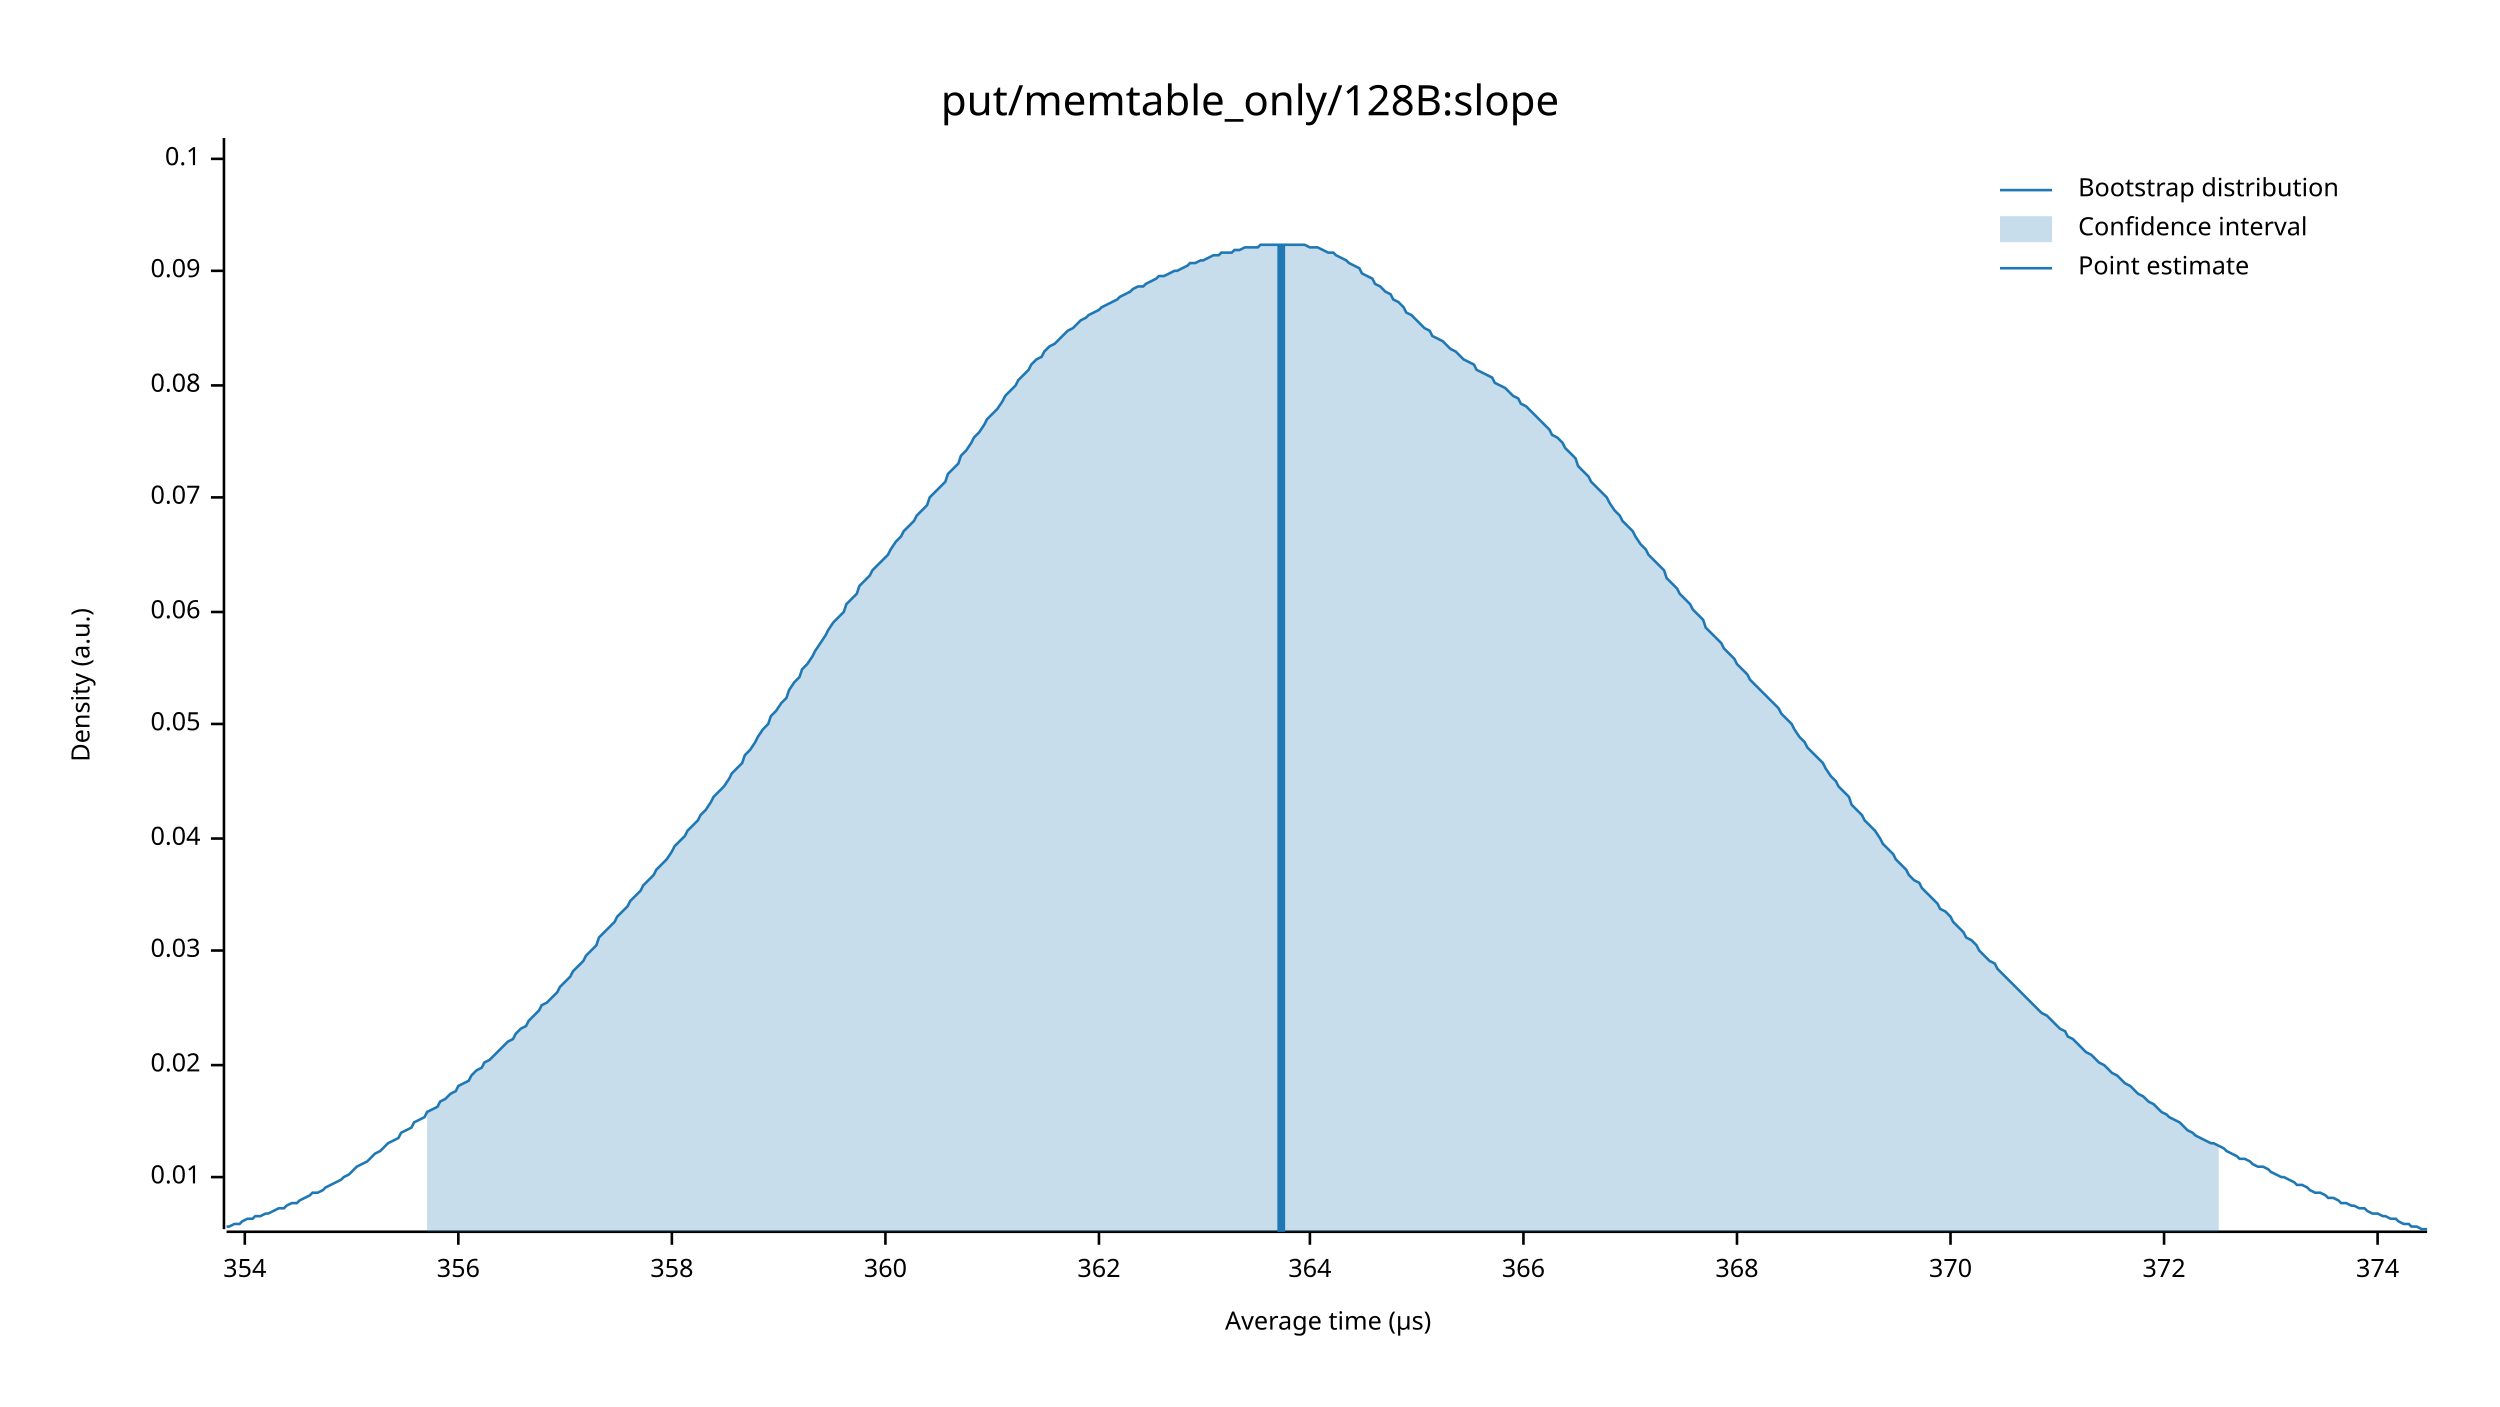
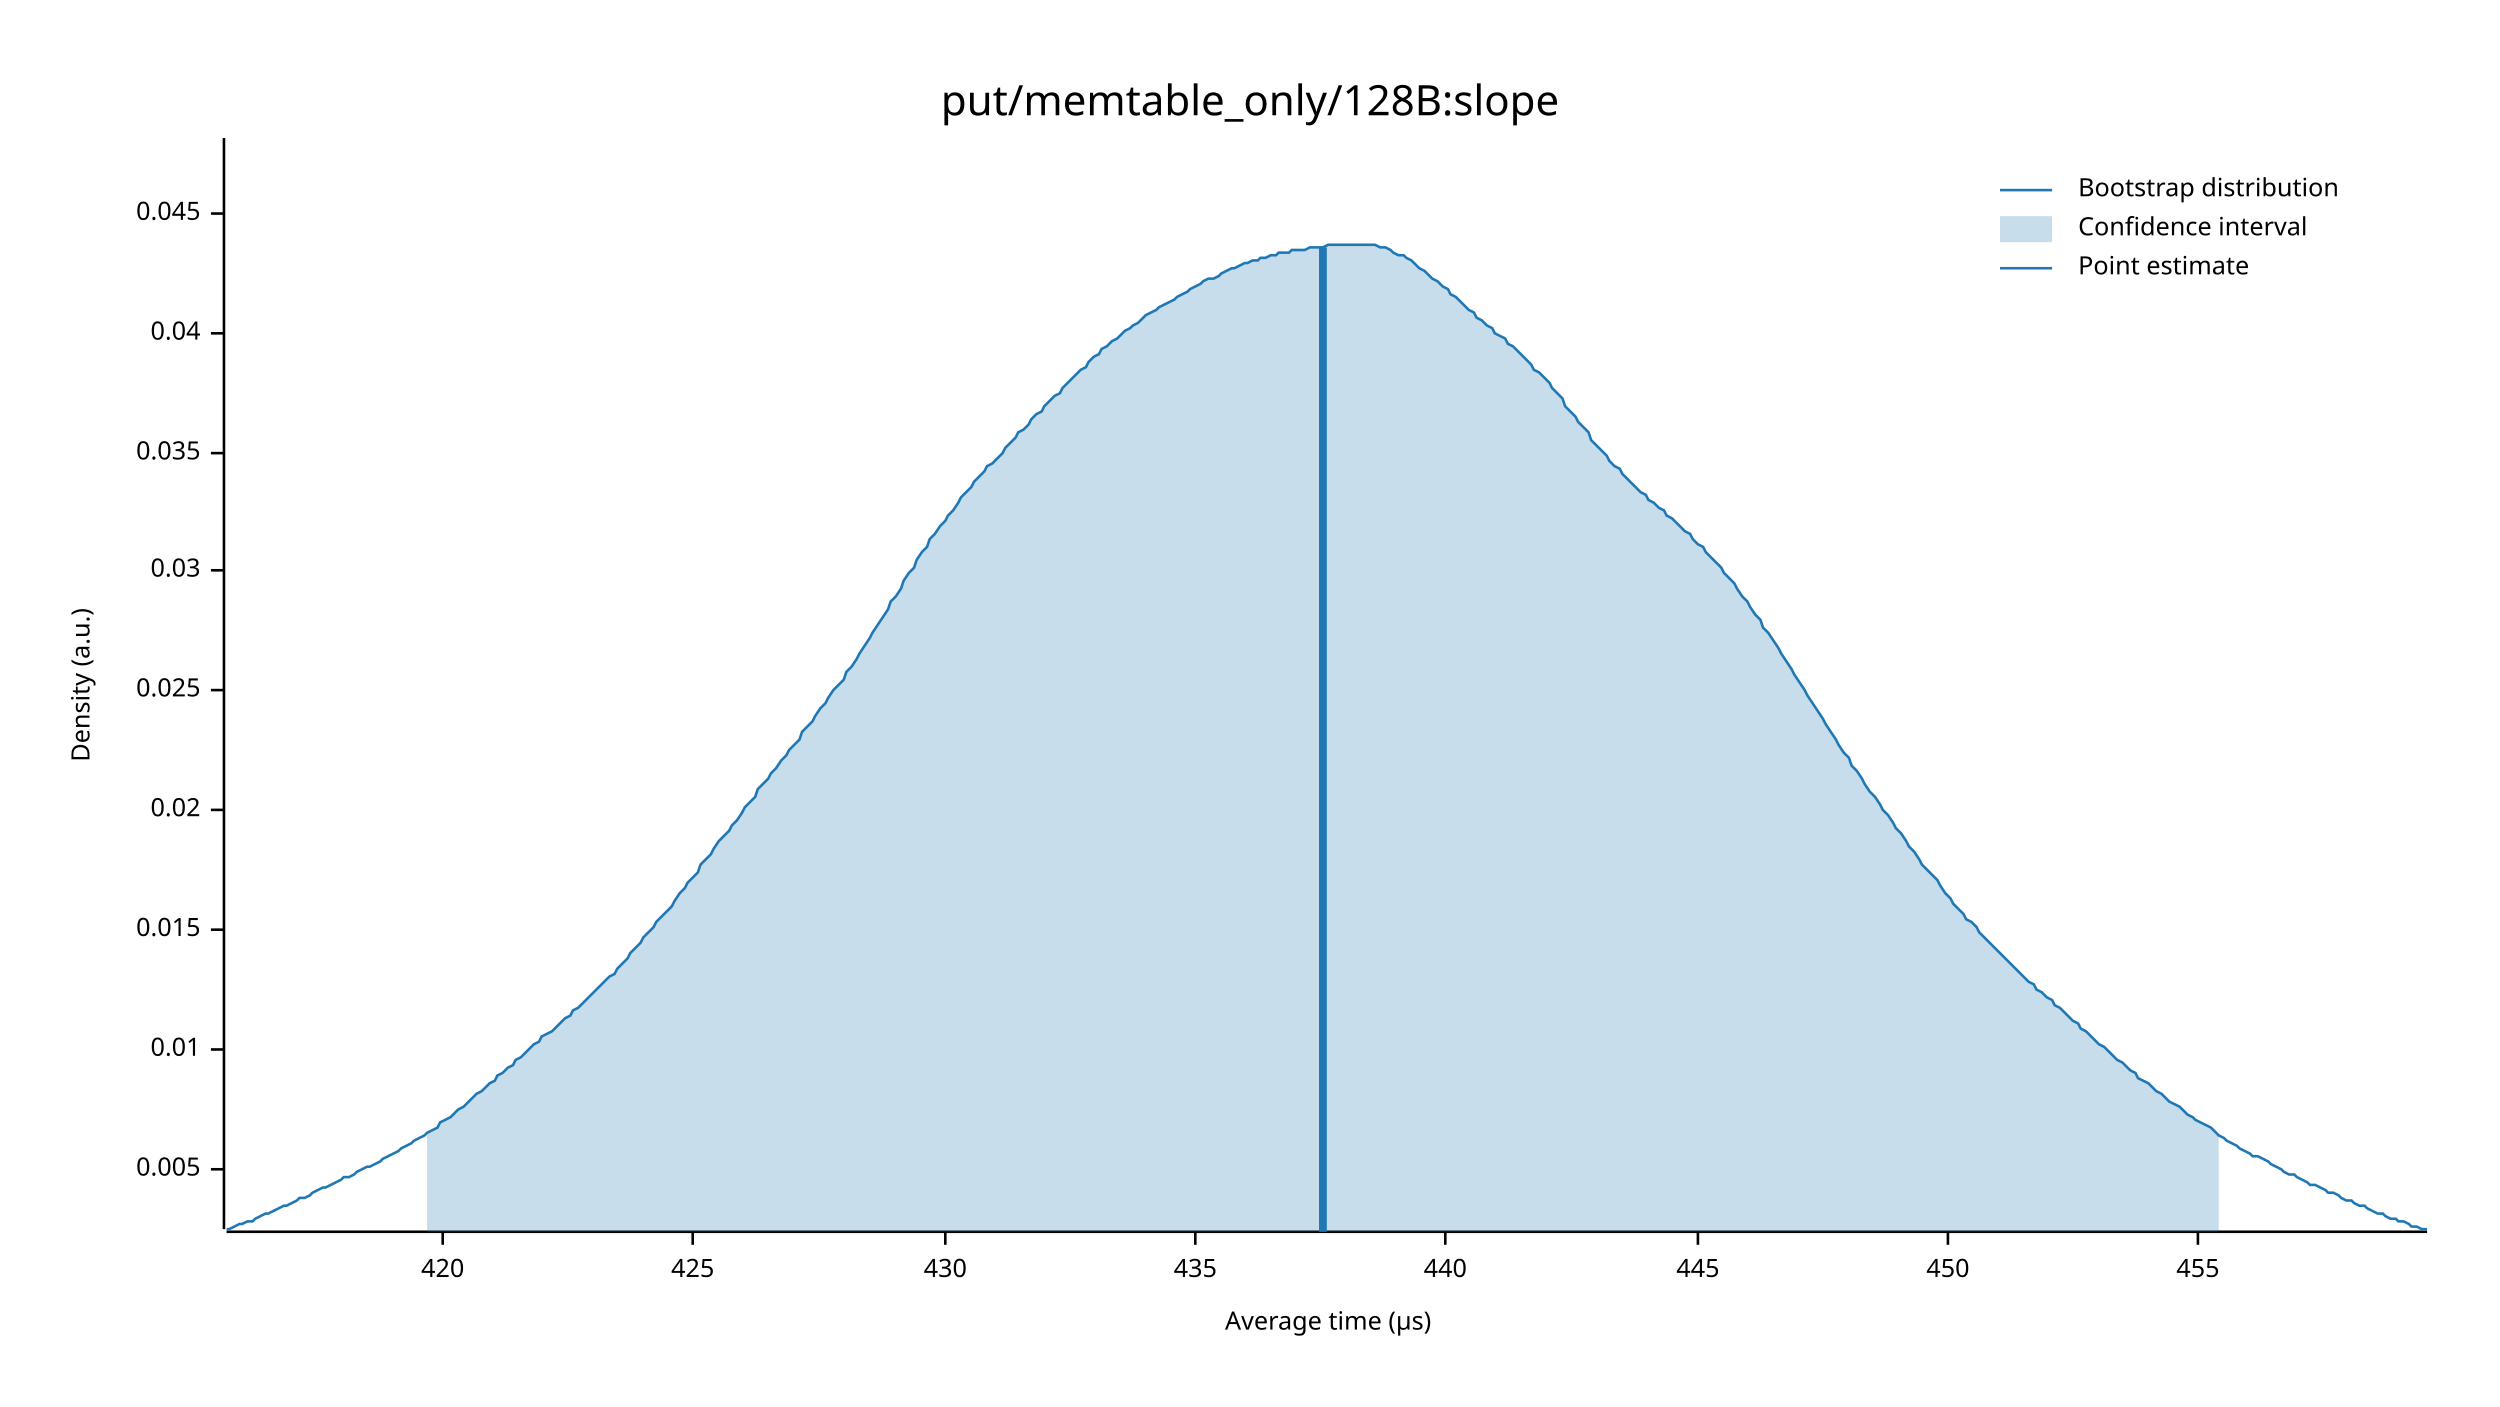
<svg xmlns="http://www.w3.org/2000/svg" width="960" height="540" viewBox="0 0 960 540">
  <text x="480" y="32" dy="0.76em" text-anchor="middle" font-family="sans-serif" font-size="16.129" opacity="1" fill="#000000">
put/memtable_only/128B:slope
</text>
  <text x="27" y="263" dy="0.76em" text-anchor="middle" font-family="sans-serif" font-size="9.677" opacity="1" fill="#000000" transform="rotate(270, 27, 263)">
Density (a.u.)
</text>
  <text x="510" y="513" dy="-0.5ex" text-anchor="middle" font-family="sans-serif" font-size="9.677" opacity="1" fill="#000000">
Average time (µs)
</text>
  <polyline fill="none" opacity="1" stroke="#000000" stroke-width="1" points="86,53 86,472 " />
-   <text x="77" y="452" dy="0.5ex" text-anchor="end" font-family="sans-serif" font-size="9.677" opacity="1" fill="#000000">
+   <text x="77" y="449" dy="0.5ex" text-anchor="end" font-family="sans-serif" font-size="9.677" opacity="1" fill="#000000">
+ 0.005
+ </text>
+   <polyline fill="none" opacity="1" stroke="#000000" stroke-width="1" points="81,449 86,449 " />
+   <text x="77" y="403" dy="0.5ex" text-anchor="end" font-family="sans-serif" font-size="9.677" opacity="1" fill="#000000">
0.01
</text>
-   <polyline fill="none" opacity="1" stroke="#000000" stroke-width="1" points="81,452 86,452 " />
-   <text x="77" y="409" dy="0.5ex" text-anchor="end" font-family="sans-serif" font-size="9.677" opacity="1" fill="#000000">
+   <polyline fill="none" opacity="1" stroke="#000000" stroke-width="1" points="81,403 86,403 " />
+   <text x="77" y="357" dy="0.5ex" text-anchor="end" font-family="sans-serif" font-size="9.677" opacity="1" fill="#000000">
+ 0.015
+ </text>
+   <polyline fill="none" opacity="1" stroke="#000000" stroke-width="1" points="81,357 86,357 " />
+   <text x="77" y="311" dy="0.5ex" text-anchor="end" font-family="sans-serif" font-size="9.677" opacity="1" fill="#000000">
0.02
</text>
-   <polyline fill="none" opacity="1" stroke="#000000" stroke-width="1" points="81,409 86,409 " />
-   <text x="77" y="365" dy="0.5ex" text-anchor="end" font-family="sans-serif" font-size="9.677" opacity="1" fill="#000000">
+   <polyline fill="none" opacity="1" stroke="#000000" stroke-width="1" points="81,311 86,311 " />
+   <text x="77" y="265" dy="0.5ex" text-anchor="end" font-family="sans-serif" font-size="9.677" opacity="1" fill="#000000">
+ 0.025
+ </text>
+   <polyline fill="none" opacity="1" stroke="#000000" stroke-width="1" points="81,265 86,265 " />
+   <text x="77" y="219" dy="0.5ex" text-anchor="end" font-family="sans-serif" font-size="9.677" opacity="1" fill="#000000">
0.03
</text>
-   <polyline fill="none" opacity="1" stroke="#000000" stroke-width="1" points="81,365 86,365 " />
-   <text x="77" y="322" dy="0.5ex" text-anchor="end" font-family="sans-serif" font-size="9.677" opacity="1" fill="#000000">
+   <polyline fill="none" opacity="1" stroke="#000000" stroke-width="1" points="81,219 86,219 " />
+   <text x="77" y="174" dy="0.5ex" text-anchor="end" font-family="sans-serif" font-size="9.677" opacity="1" fill="#000000">
+ 0.035
+ </text>
+   <polyline fill="none" opacity="1" stroke="#000000" stroke-width="1" points="81,174 86,174 " />
+   <text x="77" y="128" dy="0.5ex" text-anchor="end" font-family="sans-serif" font-size="9.677" opacity="1" fill="#000000">
0.04
</text>
-   <polyline fill="none" opacity="1" stroke="#000000" stroke-width="1" points="81,322 86,322 " />
-   <text x="77" y="278" dy="0.5ex" text-anchor="end" font-family="sans-serif" font-size="9.677" opacity="1" fill="#000000">
- 0.05
+   <polyline fill="none" opacity="1" stroke="#000000" stroke-width="1" points="81,128 86,128 " />
+   <text x="77" y="82" dy="0.5ex" text-anchor="end" font-family="sans-serif" font-size="9.677" opacity="1" fill="#000000">
+ 0.045
</text>
-   <polyline fill="none" opacity="1" stroke="#000000" stroke-width="1" points="81,278 86,278 " />
-   <text x="77" y="235" dy="0.5ex" text-anchor="end" font-family="sans-serif" font-size="9.677" opacity="1" fill="#000000">
- 0.06
+   <polyline fill="none" opacity="1" stroke="#000000" stroke-width="1" points="81,82 86,82 " />
+   <polyline fill="none" opacity="1" stroke="#000000" stroke-width="1" points="87,473 932,473 " />
+   <text x="170" y="483" dy="0.76em" text-anchor="middle" font-family="sans-serif" font-size="9.677" opacity="1" fill="#000000">
+ 420
</text>
-   <polyline fill="none" opacity="1" stroke="#000000" stroke-width="1" points="81,235 86,235 " />
-   <text x="77" y="191" dy="0.5ex" text-anchor="end" font-family="sans-serif" font-size="9.677" opacity="1" fill="#000000">
- 0.07
+   <polyline fill="none" opacity="1" stroke="#000000" stroke-width="1" points="170,473 170,478 " />
+   <text x="266" y="483" dy="0.76em" text-anchor="middle" font-family="sans-serif" font-size="9.677" opacity="1" fill="#000000">
+ 425
</text>
-   <polyline fill="none" opacity="1" stroke="#000000" stroke-width="1" points="81,191 86,191 " />
-   <text x="77" y="148" dy="0.5ex" text-anchor="end" font-family="sans-serif" font-size="9.677" opacity="1" fill="#000000">
- 0.08
+   <polyline fill="none" opacity="1" stroke="#000000" stroke-width="1" points="266,473 266,478 " />
+   <text x="363" y="483" dy="0.76em" text-anchor="middle" font-family="sans-serif" font-size="9.677" opacity="1" fill="#000000">
+ 430
</text>
-   <polyline fill="none" opacity="1" stroke="#000000" stroke-width="1" points="81,148 86,148 " />
-   <text x="77" y="104" dy="0.5ex" text-anchor="end" font-family="sans-serif" font-size="9.677" opacity="1" fill="#000000">
- 0.09
+   <polyline fill="none" opacity="1" stroke="#000000" stroke-width="1" points="363,473 363,478 " />
+   <text x="459" y="483" dy="0.76em" text-anchor="middle" font-family="sans-serif" font-size="9.677" opacity="1" fill="#000000">
+ 435
</text>
-   <polyline fill="none" opacity="1" stroke="#000000" stroke-width="1" points="81,104 86,104 " />
-   <text x="77" y="61" dy="0.5ex" text-anchor="end" font-family="sans-serif" font-size="9.677" opacity="1" fill="#000000">
- 0.1
+   <polyline fill="none" opacity="1" stroke="#000000" stroke-width="1" points="459,473 459,478 " />
+   <text x="555" y="483" dy="0.76em" text-anchor="middle" font-family="sans-serif" font-size="9.677" opacity="1" fill="#000000">
+ 440
</text>
-   <polyline fill="none" opacity="1" stroke="#000000" stroke-width="1" points="81,61 86,61 " />
-   <polyline fill="none" opacity="1" stroke="#000000" stroke-width="1" points="87,473 932,473 " />
-   <text x="94" y="483" dy="0.76em" text-anchor="middle" font-family="sans-serif" font-size="9.677" opacity="1" fill="#000000">
- 354
+   <polyline fill="none" opacity="1" stroke="#000000" stroke-width="1" points="555,473 555,478 " />
+   <text x="652" y="483" dy="0.76em" text-anchor="middle" font-family="sans-serif" font-size="9.677" opacity="1" fill="#000000">
+ 445
</text>
-   <polyline fill="none" opacity="1" stroke="#000000" stroke-width="1" points="94,473 94,478 " />
-   <text x="176" y="483" dy="0.76em" text-anchor="middle" font-family="sans-serif" font-size="9.677" opacity="1" fill="#000000">
- 356
+   <polyline fill="none" opacity="1" stroke="#000000" stroke-width="1" points="652,473 652,478 " />
+   <text x="748" y="483" dy="0.76em" text-anchor="middle" font-family="sans-serif" font-size="9.677" opacity="1" fill="#000000">
+ 450
</text>
-   <polyline fill="none" opacity="1" stroke="#000000" stroke-width="1" points="176,473 176,478 " />
-   <text x="258" y="483" dy="0.76em" text-anchor="middle" font-family="sans-serif" font-size="9.677" opacity="1" fill="#000000">
- 358
+   <polyline fill="none" opacity="1" stroke="#000000" stroke-width="1" points="748,473 748,478 " />
+   <text x="844" y="483" dy="0.76em" text-anchor="middle" font-family="sans-serif" font-size="9.677" opacity="1" fill="#000000">
+ 455
</text>
-   <polyline fill="none" opacity="1" stroke="#000000" stroke-width="1" points="258,473 258,478 " />
-   <text x="340" y="483" dy="0.76em" text-anchor="middle" font-family="sans-serif" font-size="9.677" opacity="1" fill="#000000">
- 360
- </text>
-   <polyline fill="none" opacity="1" stroke="#000000" stroke-width="1" points="340,473 340,478 " />
-   <text x="422" y="483" dy="0.76em" text-anchor="middle" font-family="sans-serif" font-size="9.677" opacity="1" fill="#000000">
- 362
- </text>
-   <polyline fill="none" opacity="1" stroke="#000000" stroke-width="1" points="422,473 422,478 " />
-   <text x="503" y="483" dy="0.76em" text-anchor="middle" font-family="sans-serif" font-size="9.677" opacity="1" fill="#000000">
- 364
- </text>
-   <polyline fill="none" opacity="1" stroke="#000000" stroke-width="1" points="503,473 503,478 " />
-   <text x="585" y="483" dy="0.76em" text-anchor="middle" font-family="sans-serif" font-size="9.677" opacity="1" fill="#000000">
- 366
- </text>
-   <polyline fill="none" opacity="1" stroke="#000000" stroke-width="1" points="585,473 585,478 " />
-   <text x="667" y="483" dy="0.76em" text-anchor="middle" font-family="sans-serif" font-size="9.677" opacity="1" fill="#000000">
- 368
- </text>
-   <polyline fill="none" opacity="1" stroke="#000000" stroke-width="1" points="667,473 667,478 " />
-   <text x="749" y="483" dy="0.76em" text-anchor="middle" font-family="sans-serif" font-size="9.677" opacity="1" fill="#000000">
- 370
- </text>
-   <polyline fill="none" opacity="1" stroke="#000000" stroke-width="1" points="749,473 749,478 " />
-   <text x="831" y="483" dy="0.76em" text-anchor="middle" font-family="sans-serif" font-size="9.677" opacity="1" fill="#000000">
- 372
- </text>
-   <polyline fill="none" opacity="1" stroke="#000000" stroke-width="1" points="831,473 831,478 " />
-   <text x="913" y="483" dy="0.76em" text-anchor="middle" font-family="sans-serif" font-size="9.677" opacity="1" fill="#000000">
- 374
- </text>
-   <polyline fill="none" opacity="1" stroke="#000000" stroke-width="1" points="913,473 913,478 " />
-   <polyline fill="none" opacity="1" stroke="#1F78B4" stroke-width="1" points="87,471 88,471 90,470 92,470 93,469 95,468 97,468 98,467 100,467 102,466 103,466 105,465 107,464 109,464 110,463 112,462 114,462 115,461 117,460 119,459 120,458 122,458 124,457 125,456 127,455 129,454 131,453 132,452 134,451 136,449 137,448 139,447 141,446 142,445 144,443 146,442 147,441 149,439 151,438 153,437 154,435 156,434 158,433 159,431 161,430 163,429 164,427 166,426 168,425 169,423 171,422 173,420 175,419 176,417 178,416 180,415 181,413 183,411 185,410 186,408 188,407 190,405 191,404 193,402 195,400 197,399 198,397 200,395 202,394 203,392 205,390 207,388 208,386 210,385 212,383 214,381 215,379 217,377 219,375 220,373 222,371 224,369 225,367 227,365 229,363 230,360 232,358 234,356 236,354 237,352 239,350 241,348 242,346 244,344 246,342 247,340 249,338 251,336 252,334 254,332 256,330 258,327 259,325 261,323 263,321 264,319 266,317 268,315 269,313 271,311 273,308 274,306 276,304 278,302 280,299 281,297 283,295 285,293 286,290 288,288 290,285 291,283 293,280 295,278 296,275 298,273 300,270 302,268 303,265 305,262 307,260 308,257 310,255 312,252 313,250 315,247 317,244 318,242 320,239 322,237 324,235 325,232 327,230 329,228 330,225 332,223 334,221 335,219 337,217 339,215 341,213 342,211 344,208 346,206 347,204 349,202 351,200 352,198 354,196 356,194 357,191 359,189 361,187 363,185 364,182 366,180 368,178 369,175 371,173 373,170 374,168 376,166 378,163 379,161 381,159 383,157 385,154 386,152 388,150 390,148 391,146 393,144 395,142 396,140 398,138 400,137 401,135 403,133 405,132 407,130 408,129 410,127 412,126 413,125 415,123 417,122 418,121 420,120 422,119 423,118 425,117 427,116 429,115 430,114 432,113 434,112 435,111 437,110 439,110 440,109 442,108 444,107 445,106 447,106 449,105 451,104 452,104 454,103 456,102 457,101 459,101 461,100 462,100 464,99 466,98 468,98 469,97 471,97 473,97 474,96 476,96 478,95 479,95 481,95 483,95 484,94 486,94 488,94 490,94 491,94 493,94 495,94 496,94 498,94 500,94 501,94 503,95 505,95 506,95 508,96 510,97 512,97 513,98 515,99 517,100 518,101 520,102 522,103 523,105 525,106 527,107 528,109 530,110 532,112 534,113 535,115 537,116 539,118 540,120 542,121 544,123 545,124 547,126 549,127 550,129 552,130 554,131 556,133 557,134 559,135 561,137 562,138 564,139 566,140 567,142 569,143 571,144 573,145 574,147 576,148 578,149 579,150 581,152 583,153 584,155 586,156 588,158 589,159 591,161 593,163 595,165 596,167 598,168 600,170 601,172 603,174 605,176 606,179 608,181 610,183 611,185 613,187 615,189 617,191 618,193 620,196 622,198 623,200 625,202 627,204 628,206 630,209 632,211 633,213 635,215 637,217 639,219 640,222 642,224 644,226 645,228 647,230 649,232 650,234 652,236 654,238 655,241 657,243 659,245 661,247 662,249 664,251 666,253 667,255 669,257 671,259 672,261 674,263 676,265 677,266 679,268 681,270 683,272 684,274 686,276 688,278 689,280 691,283 693,285 694,287 696,289 698,291 700,293 701,295 703,298 705,300 706,302 708,304 710,306 711,309 713,311 715,313 716,315 718,317 720,319 722,322 723,324 725,326 727,328 728,330 730,332 732,334 733,336 735,338 737,339 738,341 740,343 742,345 744,347 745,349 747,350 749,352 750,354 752,356 754,358 755,360 757,361 759,363 760,365 762,367 764,369 766,370 767,372 769,374 771,376 772,377 774,379 776,381 777,382 779,384 781,386 782,387 784,389 786,390 788,392 789,393 791,395 793,396 794,398 796,399 798,401 799,402 801,404 803,405 804,406 806,408 808,409 810,411 811,412 813,413 815,415 816,416 818,417 820,419 821,420 823,421 825,423 827,424 828,425 830,427 832,428 833,429 835,430 837,431 838,432 840,434 842,435 843,436 845,437 847,438 849,439 850,439 852,440 854,441 855,442 857,443 859,444 860,445 862,445 864,446 865,447 867,448 869,448 871,449 872,450 874,451 876,452 877,452 879,453 881,454 882,455 884,455 886,456 887,457 889,458 891,458 893,459 894,460 896,460 898,461 899,462 901,462 903,463 904,463 906,464 908,464 909,465 911,466 913,466 915,467 916,467 918,468 920,468 921,469 923,470 925,470 926,471 928,471 930,472 932,472 " />
-   <polygon opacity="0.25" fill="#1F78B4" points="164,427 166,426 168,425 169,423 171,422 173,420 175,419 176,417 178,416 180,415 181,413 183,411 185,410 186,408 188,407 190,405 191,404 193,402 195,400 197,399 198,397 200,395 202,394 203,392 205,390 207,388 208,386 210,385 212,383 214,381 215,379 217,377 219,375 220,373 222,371 224,369 225,367 227,365 229,363 230,360 232,358 234,356 236,354 237,352 239,350 241,348 242,346 244,344 246,342 247,340 249,338 251,336 252,334 254,332 256,330 258,327 259,325 261,323 263,321 264,319 266,317 268,315 269,313 271,311 273,308 274,306 276,304 278,302 280,299 281,297 283,295 285,293 286,290 288,288 290,285 291,283 293,280 295,278 296,275 298,273 300,270 302,268 303,265 305,262 307,260 308,257 310,255 312,252 313,250 315,247 317,244 318,242 320,239 322,237 324,235 325,232 327,230 329,228 330,225 332,223 334,221 335,219 337,217 339,215 341,213 342,211 344,208 346,206 347,204 349,202 351,200 352,198 354,196 356,194 357,191 359,189 361,187 363,185 364,182 366,180 368,178 369,175 371,173 373,170 374,168 376,166 378,163 379,161 381,159 383,157 385,154 386,152 388,150 390,148 391,146 393,144 395,142 396,140 398,138 400,137 401,135 403,133 405,132 407,130 408,129 410,127 412,126 413,125 415,123 417,122 418,121 420,120 422,119 423,118 425,117 427,116 429,115 430,114 432,113 434,112 435,111 437,110 439,110 440,109 442,108 444,107 445,106 447,106 449,105 451,104 452,104 454,103 456,102 457,101 459,101 461,100 462,100 464,99 466,98 468,98 469,97 471,97 473,97 474,96 476,96 478,95 479,95 481,95 483,95 484,94 486,94 488,94 490,94 491,94 493,94 495,94 496,94 498,94 500,94 501,94 503,95 505,95 506,95 508,96 510,97 512,97 513,98 515,99 517,100 518,101 520,102 522,103 523,105 525,106 527,107 528,109 530,110 532,112 534,113 535,115 537,116 539,118 540,120 542,121 544,123 545,124 547,126 549,127 550,129 552,130 554,131 556,133 557,134 559,135 561,137 562,138 564,139 566,140 567,142 569,143 571,144 573,145 574,147 576,148 578,149 579,150 581,152 583,153 584,155 586,156 588,158 589,159 591,161 593,163 595,165 596,167 598,168 600,170 601,172 603,174 605,176 606,179 608,181 610,183 611,185 613,187 615,189 617,191 618,193 620,196 622,198 623,200 625,202 627,204 628,206 630,209 632,211 633,213 635,215 637,217 639,219 640,222 642,224 644,226 645,228 647,230 649,232 650,234 652,236 654,238 655,241 657,243 659,245 661,247 662,249 664,251 666,253 667,255 669,257 671,259 672,261 674,263 676,265 677,266 679,268 681,270 683,272 684,274 686,276 688,278 689,280 691,283 693,285 694,287 696,289 698,291 700,293 701,295 703,298 705,300 706,302 708,304 710,306 711,309 713,311 715,313 716,315 718,317 720,319 722,322 723,324 725,326 727,328 728,330 730,332 732,334 733,336 735,338 737,339 738,341 740,343 742,345 744,347 745,349 747,350 749,352 750,354 752,356 754,358 755,360 757,361 759,363 760,365 762,367 764,369 766,370 767,372 769,374 771,376 772,377 774,379 776,381 777,382 779,384 781,386 782,387 784,389 786,390 788,392 789,393 791,395 793,396 794,398 796,399 798,401 799,402 801,404 803,405 804,406 806,408 808,409 810,411 811,412 813,413 815,415 816,416 818,417 820,419 821,420 823,421 825,423 827,424 828,425 830,427 832,428 833,429 835,430 837,431 838,432 840,434 842,435 843,436 845,437 847,438 849,439 850,439 852,440 852,473 164,473 " />
-   <polyline fill="none" opacity="1" stroke="#1F78B4" stroke-width="3" points="492,473 492,94 " />
+   <polyline fill="none" opacity="1" stroke="#000000" stroke-width="1" points="844,473 844,478 " />
+   <polyline fill="none" opacity="1" stroke="#1F78B4" stroke-width="1" points="87,472 88,472 90,471 92,470 93,470 95,469 97,469 98,468 100,467 102,466 103,466 105,465 107,464 109,463 110,463 112,462 114,461 115,460 117,460 119,459 120,458 122,457 124,456 125,456 127,455 129,454 131,453 132,452 134,452 136,451 137,450 139,449 141,448 142,448 144,447 146,446 147,445 149,444 151,443 153,442 154,441 156,440 158,439 159,438 161,437 163,436 164,435 166,434 168,433 169,431 171,430 173,429 175,427 176,426 178,425 180,423 181,422 183,420 185,419 186,418 188,416 190,415 191,413 193,412 195,410 197,409 198,407 200,406 202,404 203,403 205,401 207,400 208,398 210,397 212,396 214,394 215,393 217,391 219,390 220,388 222,387 224,385 225,384 227,382 229,380 230,379 232,377 234,375 236,374 237,372 239,370 241,368 242,366 244,364 246,362 247,360 249,358 251,356 252,354 254,352 256,350 258,348 259,346 261,343 263,341 264,339 266,337 268,335 269,332 271,330 273,328 274,326 276,323 278,321 280,319 281,317 283,315 285,312 286,310 288,308 290,306 291,303 293,301 295,299 296,297 298,295 300,292 302,290 303,288 305,286 307,284 308,281 310,279 312,277 313,275 315,272 317,270 318,268 320,265 322,263 324,261 325,258 327,256 329,253 330,251 332,248 334,245 335,243 337,240 339,237 341,234 342,231 344,229 346,226 347,223 349,220 351,218 352,215 354,212 356,210 357,207 359,205 361,202 363,200 364,198 366,196 368,193 369,191 371,189 373,187 374,185 376,183 378,181 379,179 381,178 383,176 385,174 386,172 388,170 390,168 391,166 393,165 395,163 396,161 398,159 400,158 401,156 403,154 405,152 407,151 408,149 410,147 412,145 413,144 415,142 417,141 418,139 420,137 422,136 423,134 425,133 427,131 429,130 430,129 432,127 434,126 435,125 437,124 439,122 440,121 442,120 444,119 445,118 447,117 449,116 451,115 452,114 454,113 456,112 457,111 459,110 461,109 462,108 464,107 466,107 468,106 469,105 471,104 473,103 474,103 476,102 478,101 479,101 481,100 483,100 484,99 486,99 488,98 490,98 491,97 493,97 495,97 496,96 498,96 500,96 501,96 503,95 505,95 506,95 508,95 510,94 512,94 513,94 515,94 517,94 518,94 520,94 522,94 523,94 525,94 527,94 528,94 530,95 532,95 534,96 535,97 537,98 539,98 540,99 542,100 544,102 545,103 547,104 549,106 550,107 552,108 554,110 556,111 557,113 559,114 561,116 562,117 564,119 566,120 567,122 569,123 571,125 573,126 574,128 576,129 578,130 579,132 581,133 583,135 584,136 586,138 588,140 589,142 591,143 593,145 595,147 596,149 598,151 600,153 601,156 603,158 605,160 606,162 608,164 610,166 611,169 613,171 615,173 617,175 618,177 620,179 622,180 623,182 625,184 627,186 628,187 630,189 632,190 633,192 635,193 637,195 639,196 640,198 642,199 644,201 645,202 647,204 649,205 650,207 652,209 654,210 655,212 657,214 659,216 661,218 662,220 664,222 666,224 667,226 669,229 671,231 672,233 674,236 676,238 677,241 679,243 681,246 683,249 684,251 686,254 688,257 689,259 691,262 693,265 694,267 696,270 698,273 700,276 701,278 703,281 705,284 706,286 708,289 710,291 711,294 713,296 715,299 716,301 718,304 720,306 722,309 723,311 725,313 727,316 728,318 730,320 732,323 733,325 735,327 737,330 738,332 740,334 742,336 744,338 745,340 747,343 749,345 750,347 752,349 754,351 755,353 757,354 759,356 760,358 762,360 764,362 766,364 767,365 769,367 771,369 772,370 774,372 776,374 777,375 779,377 781,378 782,380 784,381 786,383 788,384 789,386 791,387 793,389 794,390 796,392 798,393 799,395 801,396 803,398 804,399 806,401 808,402 810,404 811,405 813,407 815,408 816,409 818,411 820,412 821,414 823,415 825,416 827,418 828,419 830,420 832,422 833,423 835,424 837,425 838,426 840,428 842,429 843,430 845,431 847,432 849,433 850,434 852,436 854,437 855,438 857,439 859,440 860,441 862,442 864,443 865,444 867,444 869,445 871,446 872,447 874,448 876,449 877,450 879,451 881,451 882,452 884,453 886,454 887,455 889,455 891,456 893,457 894,458 896,458 898,459 899,460 901,461 903,461 904,462 906,463 908,463 909,464 911,465 913,466 915,466 916,467 918,468 920,468 921,469 923,469 925,470 926,471 928,471 930,472 932,472 " />
+   <polygon opacity="0.25" fill="#1F78B4" points="164,435 166,434 168,433 169,431 171,430 173,429 175,427 176,426 178,425 180,423 181,422 183,420 185,419 186,418 188,416 190,415 191,413 193,412 195,410 197,409 198,407 200,406 202,404 203,403 205,401 207,400 208,398 210,397 212,396 214,394 215,393 217,391 219,390 220,388 222,387 224,385 225,384 227,382 229,380 230,379 232,377 234,375 236,374 237,372 239,370 241,368 242,366 244,364 246,362 247,360 249,358 251,356 252,354 254,352 256,350 258,348 259,346 261,343 263,341 264,339 266,337 268,335 269,332 271,330 273,328 274,326 276,323 278,321 280,319 281,317 283,315 285,312 286,310 288,308 290,306 291,303 293,301 295,299 296,297 298,295 300,292 302,290 303,288 305,286 307,284 308,281 310,279 312,277 313,275 315,272 317,270 318,268 320,265 322,263 324,261 325,258 327,256 329,253 330,251 332,248 334,245 335,243 337,240 339,237 341,234 342,231 344,229 346,226 347,223 349,220 351,218 352,215 354,212 356,210 357,207 359,205 361,202 363,200 364,198 366,196 368,193 369,191 371,189 373,187 374,185 376,183 378,181 379,179 381,178 383,176 385,174 386,172 388,170 390,168 391,166 393,165 395,163 396,161 398,159 400,158 401,156 403,154 405,152 407,151 408,149 410,147 412,145 413,144 415,142 417,141 418,139 420,137 422,136 423,134 425,133 427,131 429,130 430,129 432,127 434,126 435,125 437,124 439,122 440,121 442,120 444,119 445,118 447,117 449,116 451,115 452,114 454,113 456,112 457,111 459,110 461,109 462,108 464,107 466,107 468,106 469,105 471,104 473,103 474,103 476,102 478,101 479,101 481,100 483,100 484,99 486,99 488,98 490,98 491,97 493,97 495,97 496,96 498,96 500,96 501,96 503,95 505,95 506,95 508,95 510,94 512,94 513,94 515,94 517,94 518,94 520,94 522,94 523,94 525,94 527,94 528,94 530,95 532,95 534,96 535,97 537,98 539,98 540,99 542,100 544,102 545,103 547,104 549,106 550,107 552,108 554,110 556,111 557,113 559,114 561,116 562,117 564,119 566,120 567,122 569,123 571,125 573,126 574,128 576,129 578,130 579,132 581,133 583,135 584,136 586,138 588,140 589,142 591,143 593,145 595,147 596,149 598,151 600,153 601,156 603,158 605,160 606,162 608,164 610,166 611,169 613,171 615,173 617,175 618,177 620,179 622,180 623,182 625,184 627,186 628,187 630,189 632,190 633,192 635,193 637,195 639,196 640,198 642,199 644,201 645,202 647,204 649,205 650,207 652,209 654,210 655,212 657,214 659,216 661,218 662,220 664,222 666,224 667,226 669,229 671,231 672,233 674,236 676,238 677,241 679,243 681,246 683,249 684,251 686,254 688,257 689,259 691,262 693,265 694,267 696,270 698,273 700,276 701,278 703,281 705,284 706,286 708,289 710,291 711,294 713,296 715,299 716,301 718,304 720,306 722,309 723,311 725,313 727,316 728,318 730,320 732,323 733,325 735,327 737,330 738,332 740,334 742,336 744,338 745,340 747,343 749,345 750,347 752,349 754,351 755,353 757,354 759,356 760,358 762,360 764,362 766,364 767,365 769,367 771,369 772,370 774,372 776,374 777,375 779,377 781,378 782,380 784,381 786,383 788,384 789,386 791,387 793,389 794,390 796,392 798,393 799,395 801,396 803,398 804,399 806,401 808,402 810,404 811,405 813,407 815,408 816,409 818,411 820,412 821,414 823,415 825,416 827,418 828,419 830,420 832,422 833,423 835,424 837,425 838,426 840,428 842,429 843,430 845,431 847,432 849,433 850,434 852,436 852,473 164,473 " />
+   <polyline fill="none" opacity="1" stroke="#1F78B4" stroke-width="3" points="508,473 508,95 " />
  <text x="798" y="68" dy="0.76em" text-anchor="start" font-family="sans-serif" font-size="9.677" opacity="1" fill="#000000">
Bootstrap distribution
</text>
  <text x="798" y="83" dy="0.76em" text-anchor="start" font-family="sans-serif" font-size="9.677" opacity="1" fill="#000000">
Confidence interval
</text>
  <text x="798" y="98" dy="0.76em" text-anchor="start" font-family="sans-serif" font-size="9.677" opacity="1" fill="#000000">
Point estimate
</text>
  <polyline fill="none" opacity="1" stroke="#1F78B4" stroke-width="1" points="768,73 788,73 " />
  <rect x="768" y="83" width="20" height="10" opacity="0.25" fill="#1F78B4" stroke="none" />
  <polyline fill="none" opacity="1" stroke="#1F78B4" stroke-width="1" points="768,103 788,103 " />
</svg>
